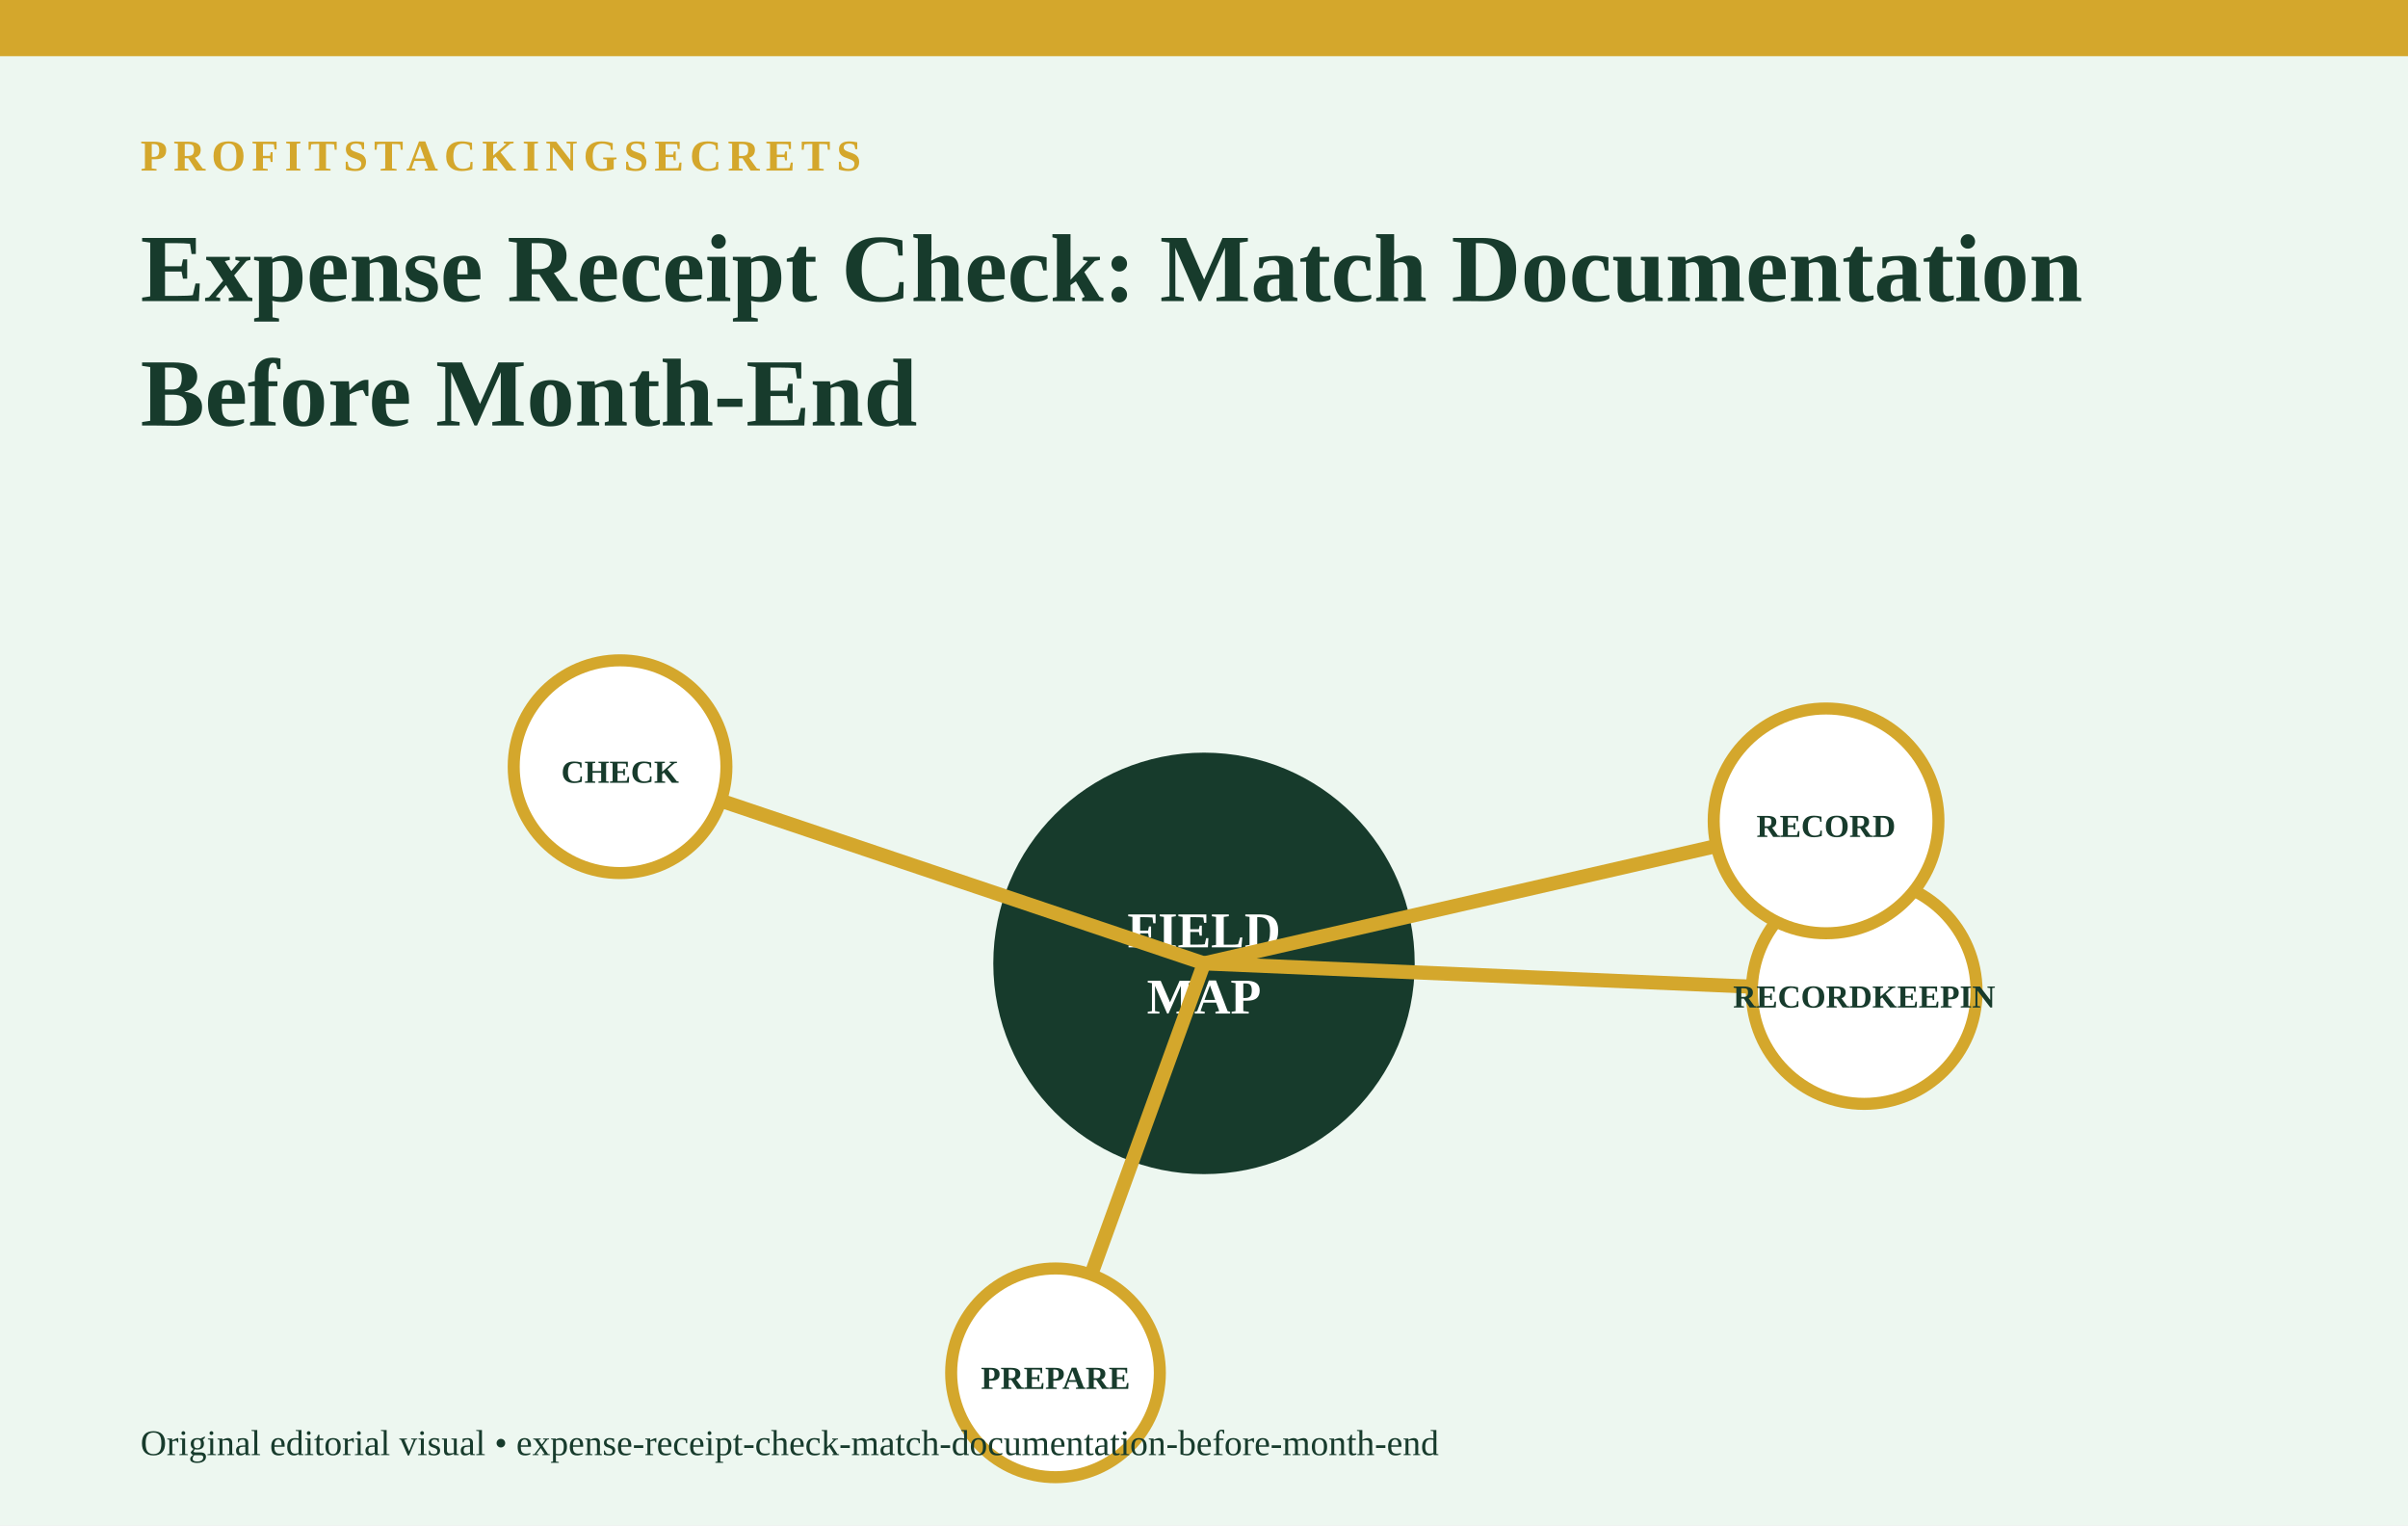
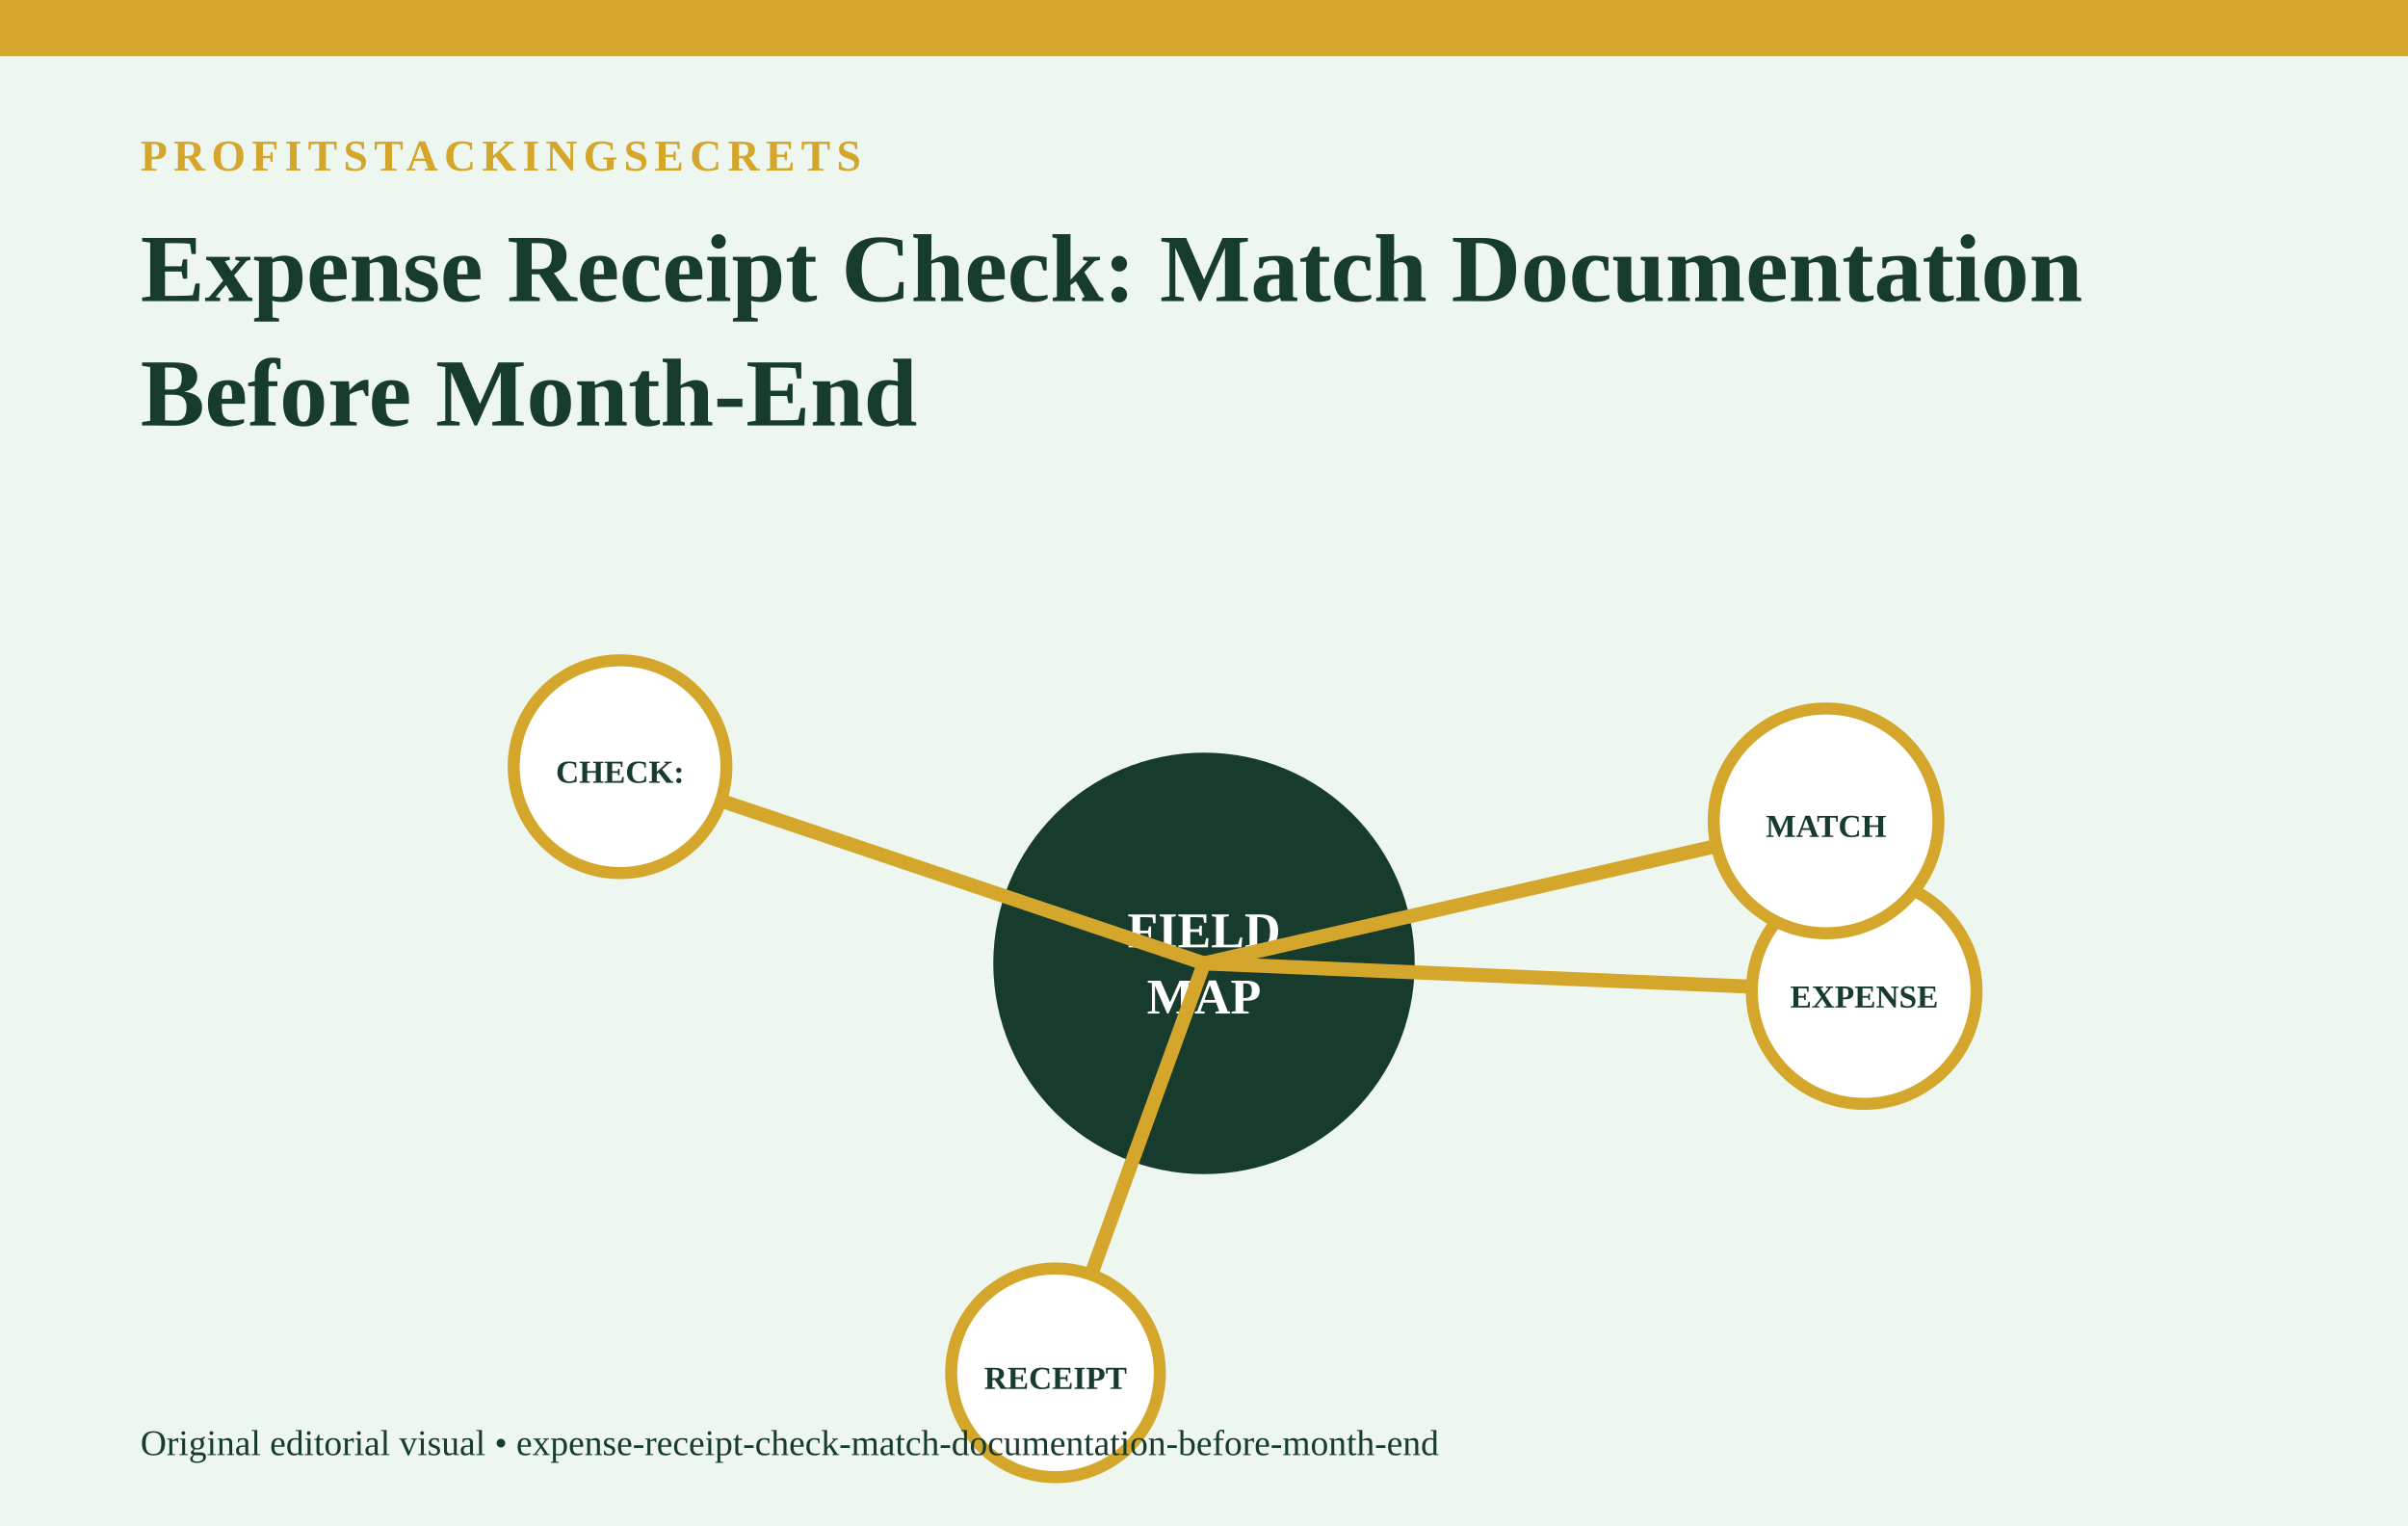
<svg xmlns="http://www.w3.org/2000/svg" width="1200" height="760" viewBox="0 0 1200 760" role="img" aria-labelledby="t d">
  <rect width="1200" height="760" fill="#EDF7F0" />
  <rect width="1200" height="28" fill="#D4A72C" />
  <text x="70" y="85" fill="#D4A72C" font-size="22" font-weight="700" letter-spacing="3">PROFITSTACKINGSECRETS</text>
  <text x="70" y="150" fill="#173B2C" font-size="48" font-weight="700">Expense Receipt Check: Match Documentation</text>
  <text x="70" y="212" fill="#173B2C" font-size="48" font-weight="700">Before Month-End</text>
  <circle cx="600" cy="480" r="105" fill="#173B2C" />
  <text x="600" y="472" text-anchor="middle" fill="white" font-size="25" font-weight="700">FIELD</text>
  <text x="600" y="505" text-anchor="middle" fill="white" font-size="25" font-weight="700">MAP</text>
  <g>
    <line x1="600" y1="480" x2="929" y2="494" stroke="#D4A72C" stroke-width="7" />
    <circle cx="929" cy="494" r="56" fill="white" stroke="#D4A72C" stroke-width="6" />
-     <text x="929" y="502" text-anchor="middle" fill="#173B2C" font-size="16" font-weight="700">RECORDKEEPIN</text>
+     <text x="929" y="502" text-anchor="middle" fill="#173B2C" font-size="16" font-weight="700">EXPENSE</text>
  </g>
  <g>
    <line x1="600" y1="480" x2="526" y2="684" stroke="#D4A72C" stroke-width="7" />
    <circle cx="526" cy="684" r="52" fill="white" stroke="#D4A72C" stroke-width="6" />
-     <text x="526" y="692" text-anchor="middle" fill="#173B2C" font-size="16" font-weight="700">PREPARE</text>
+     <text x="526" y="692" text-anchor="middle" fill="#173B2C" font-size="16" font-weight="700">RECEIPT</text>
  </g>
  <g>
    <line x1="600" y1="480" x2="309" y2="382" stroke="#D4A72C" stroke-width="7" />
    <circle cx="309" cy="382" r="53" fill="white" stroke="#D4A72C" stroke-width="6" />
-     <text x="309" y="390" text-anchor="middle" fill="#173B2C" font-size="16" font-weight="700">CHECK</text>
+     <text x="309" y="390" text-anchor="middle" fill="#173B2C" font-size="16" font-weight="700">CHECK:</text>
  </g>
  <g>
    <line x1="600" y1="480" x2="910" y2="409" stroke="#D4A72C" stroke-width="7" />
    <circle cx="910" cy="409" r="56" fill="white" stroke="#D4A72C" stroke-width="6" />
-     <text x="910" y="417" text-anchor="middle" fill="#173B2C" font-size="16" font-weight="700">RECORD</text>
+     <text x="910" y="417" text-anchor="middle" fill="#173B2C" font-size="16" font-weight="700">MATCH</text>
  </g>
  <text x="70" y="725" fill="#173B2C" font-size="18">Original editorial visual • expense-receipt-check-match-documentation-before-month-end</text>
</svg>
